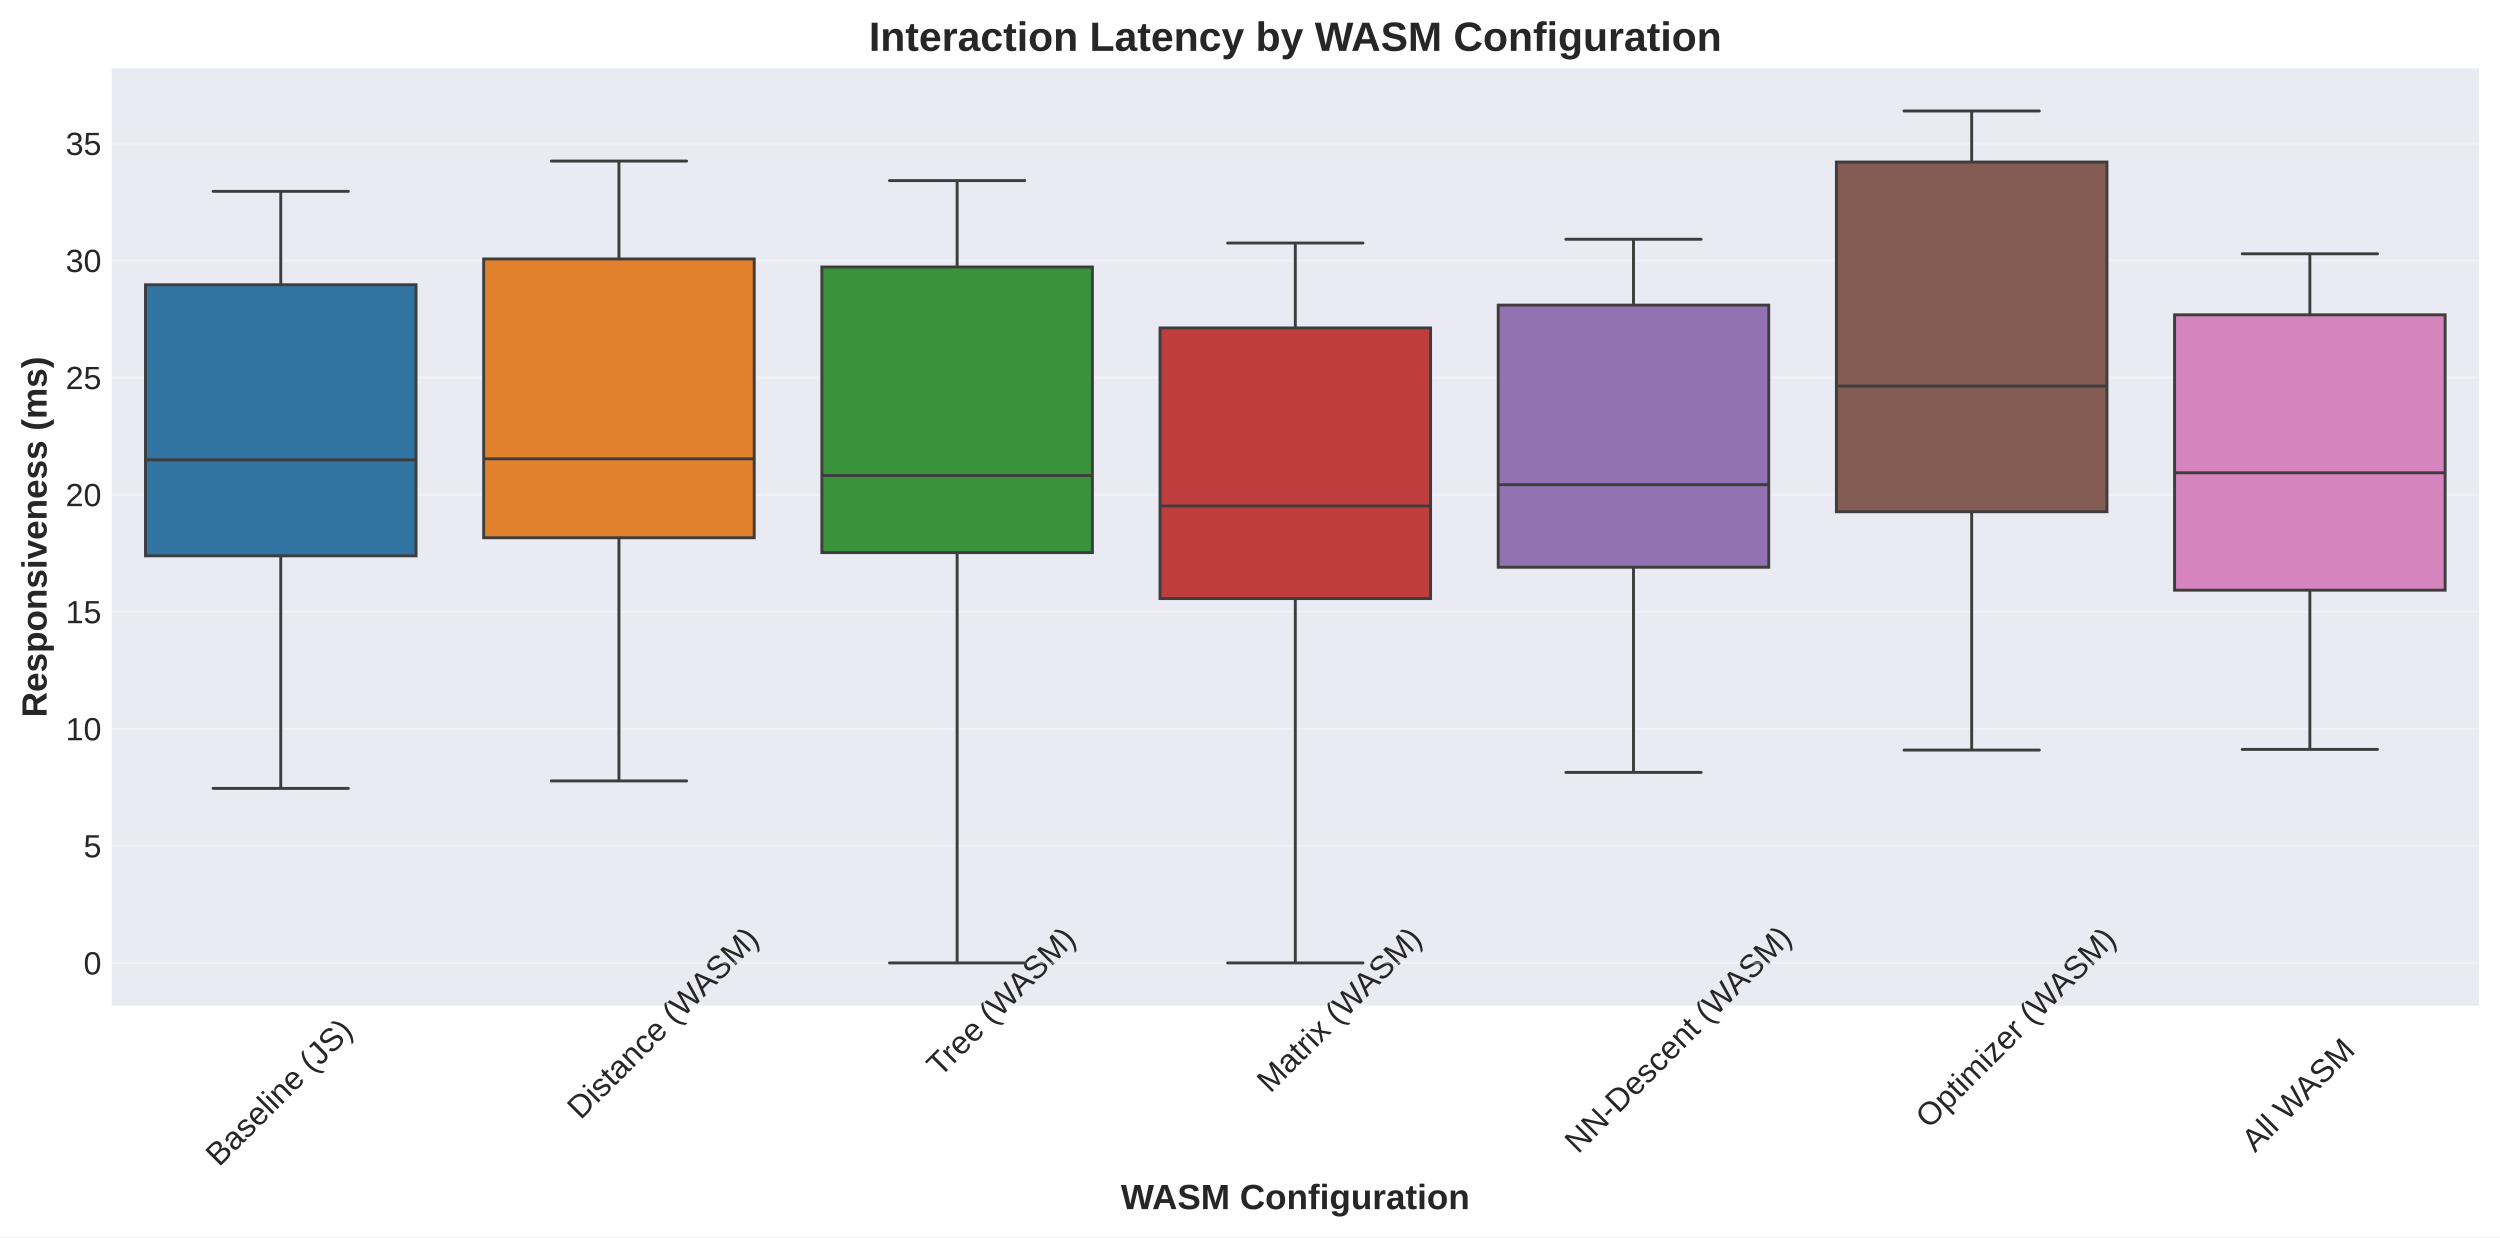
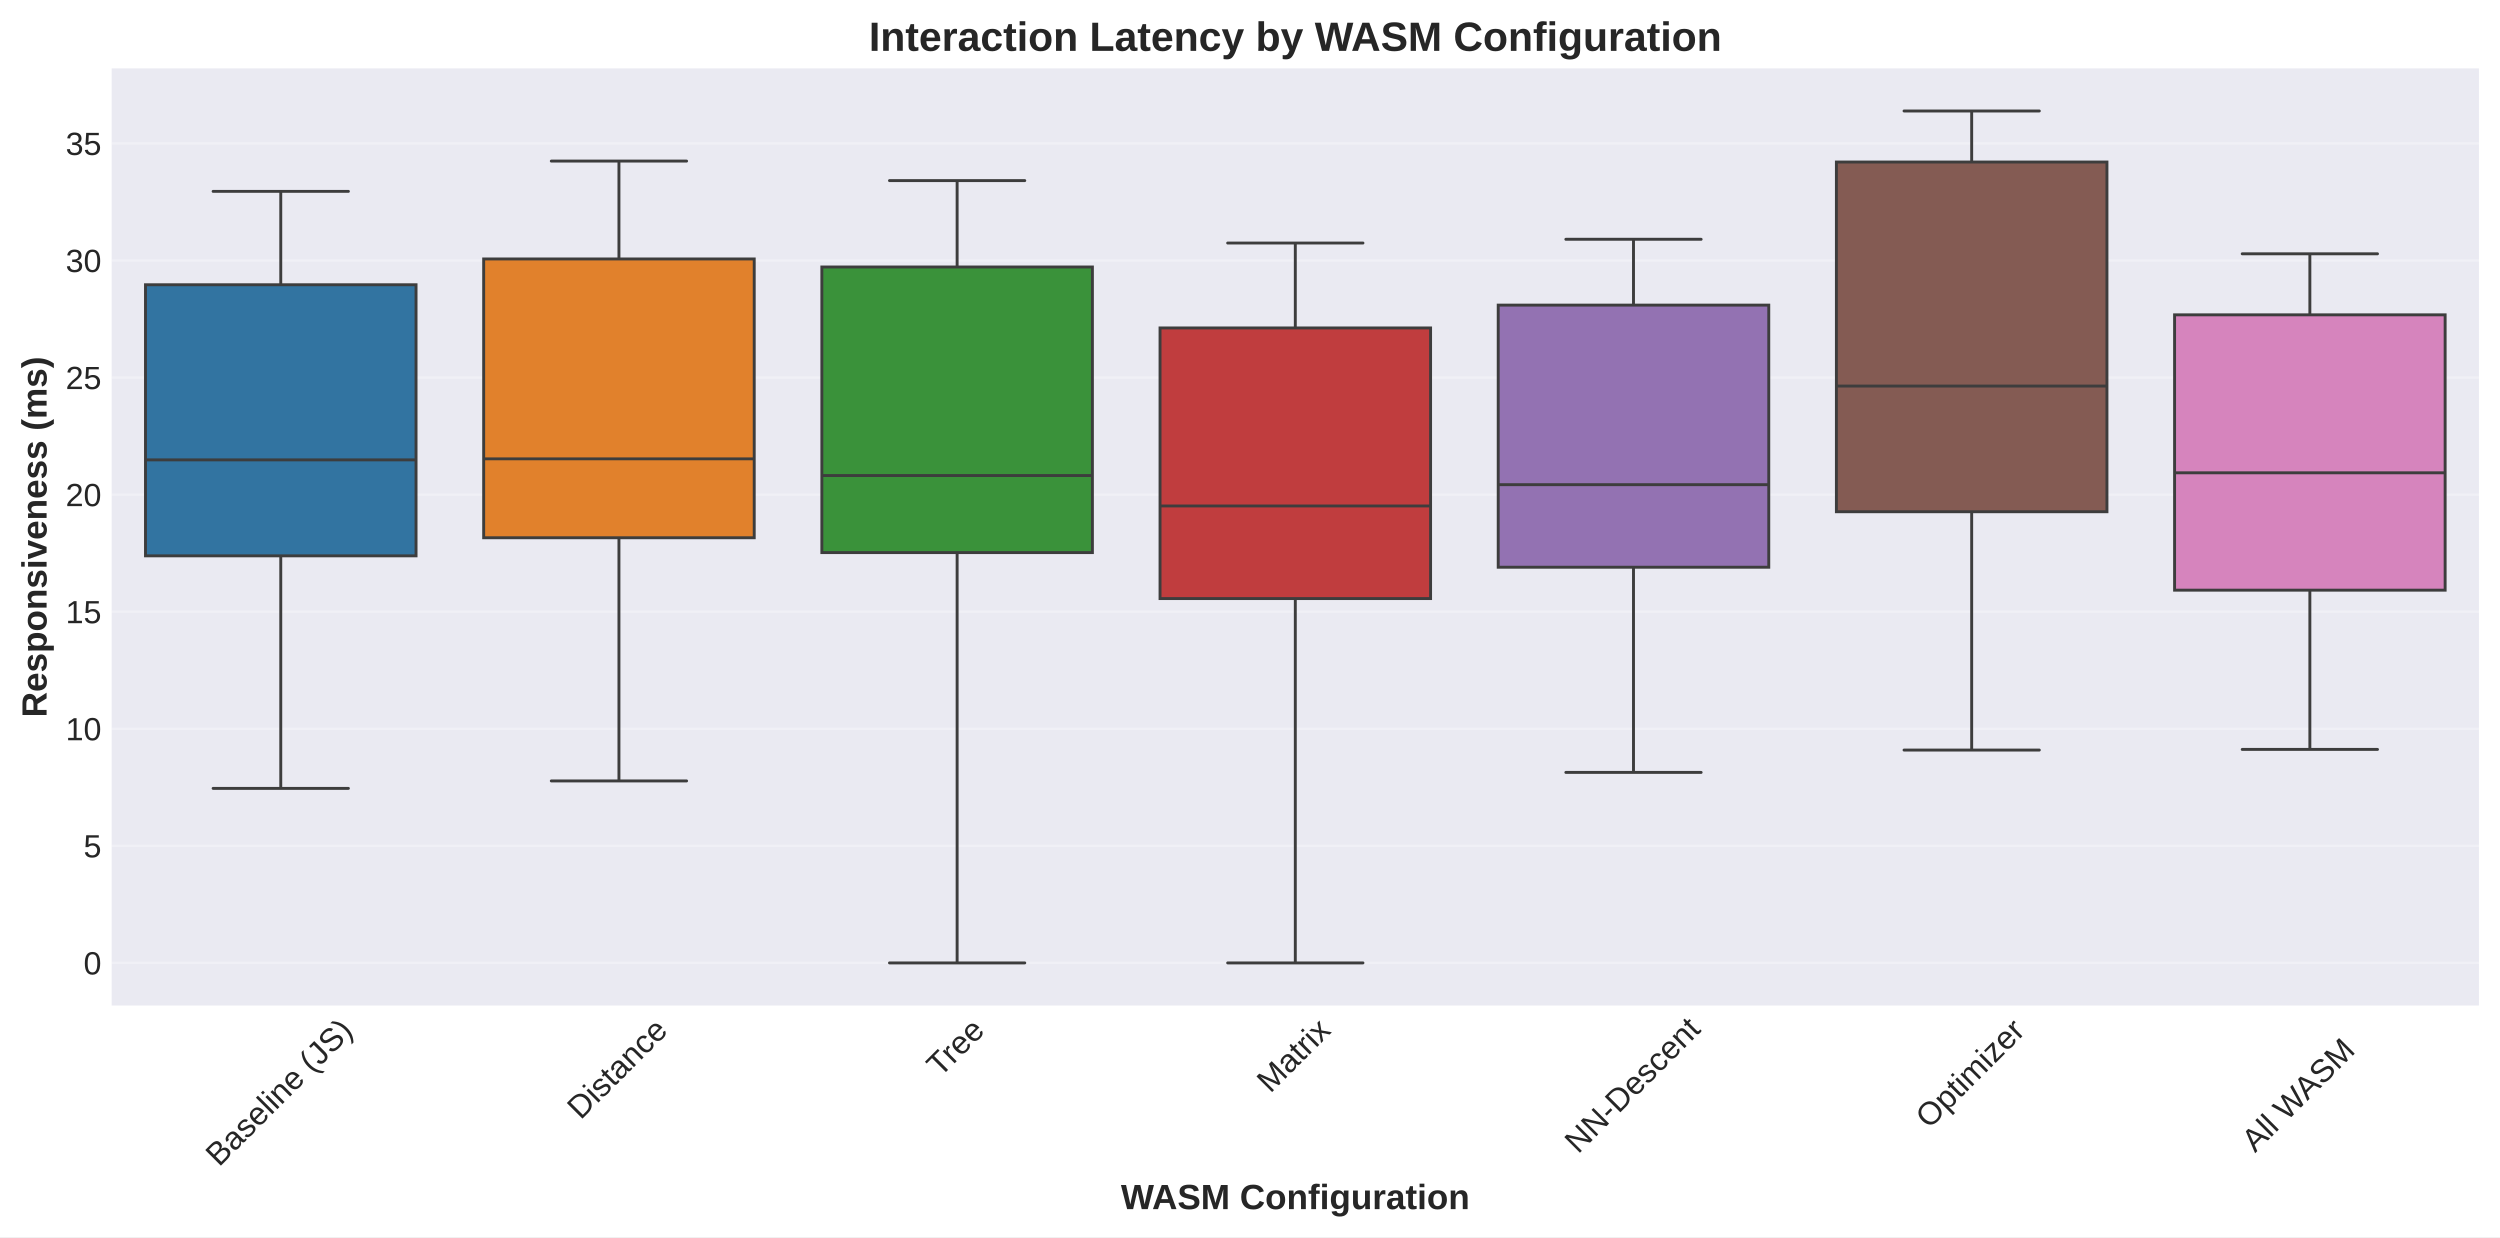
<svg xmlns="http://www.w3.org/2000/svg" width="855.095pt" height="423.132pt" viewBox="0 0 855.095 423.132" version="1.1">
  <defs>
    <style type="text/css">*{stroke-linejoin: round; stroke-linecap: butt}</style>
  </defs>
  <g id="figure_1">
    <g id="patch_1">
      <path d="M 0 423.132  L 855.095 423.132  L 855.095 -0  L 0 -0  z " style="fill: #ffffff" />
    </g>
    <g id="axes_1">
      <g id="patch_2">
        <path d="M 38.195 343.922  L 847.895 343.922  L 847.895 23.392  L 38.195 23.392  z " style="fill: #eaeaf2" />
      </g>
      <g id="matplotlib.axis_1">
        <g id="xtick_1">
          <g id="line2d_1" />
          <g id="text_1">
            <text style="font-size: 11px; font-family: 'Arial', 'Liberation Sans', 'DejaVu Sans', 'Bitstream Vera Sans', sans-serif; fill: #262626" transform="translate(74.91693 399.3372) rotate(-45)">Baseline (JS)</text>
          </g>
        </g>
        <g id="xtick_2">
          <g id="line2d_2" />
          <g id="text_2">
-             <text style="font-size: 11px; font-family: 'Arial', 'Liberation Sans', 'DejaVu Sans', 'Bitstream Vera Sans', sans-serif; fill: #262626" transform="translate(198.5829 383.2498) rotate(-45)">Distance (WASM)</text>
+             <text style="font-size: 11px; font-family: 'Arial', 'Liberation Sans', 'DejaVu Sans', 'Bitstream Vera Sans', sans-serif; fill: #262626" transform="translate(198.5829 383.2498) rotate(-45)">Distance</text>
          </g>
        </g>
        <g id="xtick_3">
          <g id="line2d_3" />
          <g id="text_3">
-             <text style="font-size: 11px; font-family: 'Arial', 'Liberation Sans', 'DejaVu Sans', 'Bitstream Vera Sans', sans-serif; fill: #262626" transform="translate(321.5348 368.6888) rotate(-45)">Tree (WASM)</text>
+             <text style="font-size: 11px; font-family: 'Arial', 'Liberation Sans', 'DejaVu Sans', 'Bitstream Vera Sans', sans-serif; fill: #262626" transform="translate(321.5348 368.6888) rotate(-45)">Tree</text>
          </g>
        </g>
        <g id="xtick_4">
          <g id="line2d_4" />
          <g id="text_4">
-             <text style="font-size: 11px; font-family: 'Arial', 'Liberation Sans', 'DejaVu Sans', 'Bitstream Vera Sans', sans-serif; fill: #262626" transform="translate(434.4699 374.1615) rotate(-45)">Matrix (WASM)</text>
+             <text style="font-size: 11px; font-family: 'Arial', 'Liberation Sans', 'DejaVu Sans', 'Bitstream Vera Sans', sans-serif; fill: #262626" transform="translate(434.4699 374.1615) rotate(-45)">Matrix</text>
          </g>
        </g>
        <g id="xtick_5">
          <g id="line2d_5" />
          <g id="text_5">
-             <text style="font-size: 11px; font-family: 'Arial', 'Liberation Sans', 'DejaVu Sans', 'Bitstream Vera Sans', sans-serif; fill: #262626" transform="translate(539.7635 394.917) rotate(-45)">NN-Descent (WASM)</text>
+             <text style="font-size: 11px; font-family: 'Arial', 'Liberation Sans', 'DejaVu Sans', 'Bitstream Vera Sans', sans-serif; fill: #262626" transform="translate(539.7635 394.917) rotate(-45)">NN-Descent</text>
          </g>
        </g>
        <g id="xtick_6">
          <g id="line2d_6" />
          <g id="text_6">
-             <text style="font-size: 11px; font-family: 'Arial', 'Liberation Sans', 'DejaVu Sans', 'Bitstream Vera Sans', sans-serif; fill: #262626" transform="translate(659.8108 386.3647) rotate(-45)">Optimizer (WASM)</text>
+             <text style="font-size: 11px; font-family: 'Arial', 'Liberation Sans', 'DejaVu Sans', 'Bitstream Vera Sans', sans-serif; fill: #262626" transform="translate(659.8108 386.3647) rotate(-45)">Optimizer</text>
          </g>
        </g>
        <g id="xtick_7">
          <g id="line2d_7" />
          <g id="text_7">
            <text style="font-size: 11px; font-family: 'Arial', 'Liberation Sans', 'DejaVu Sans', 'Bitstream Vera Sans', sans-serif; fill: #262626" transform="translate(771.3215 394.4868) rotate(-45)">All WASM</text>
          </g>
        </g>
        <g id="text_8">
          <text style="font-weight: 700; font-size: 12px; font-family: 'Arial', 'Liberation Sans', 'DejaVu Sans', 'Bitstream Vera Sans', sans-serif; text-anchor: middle; fill: #262626" x="443.045" y="413.564" transform="rotate(-0 443.0453 413.5637)">WASM Configuration</text>
        </g>
      </g>
      <g id="matplotlib.axis_2">
        <g id="ytick_1">
          <g id="line2d_8">
            <path d="M 38.195 329.352  L 847.895 329.352  " clip-path="url(#p6e4b2b24e8)" style="fill: none; stroke: #ffffff; stroke-opacity: 0.3; stroke-width: 0.8; stroke-linecap: round" />
          </g>
          <g id="line2d_9" />
          <g id="text_9">
            <text style="font-size: 11px; font-family: 'Arial', 'Liberation Sans', 'DejaVu Sans', 'Bitstream Vera Sans', sans-serif; text-anchor: end; fill: #262626" x="34.695" y="333.289" transform="rotate(-0 34.69531 333.2888)">0</text>
          </g>
        </g>
        <g id="ytick_2">
          <g id="line2d_10">
            <path d="M 38.195 289.311  L 847.895 289.311  " clip-path="url(#p6e4b2b24e8)" style="fill: none; stroke: #ffffff; stroke-opacity: 0.3; stroke-width: 0.8; stroke-linecap: round" />
          </g>
          <g id="line2d_11" />
          <g id="text_10">
            <text style="font-size: 11px; font-family: 'Arial', 'Liberation Sans', 'DejaVu Sans', 'Bitstream Vera Sans', sans-serif; text-anchor: end; fill: #262626" x="34.695" y="293.248" transform="rotate(-0 34.69531 293.2479)">5</text>
          </g>
        </g>
        <g id="ytick_3">
          <g id="line2d_12">
            <path d="M 38.195 249.27  L 847.895 249.27  " clip-path="url(#p6e4b2b24e8)" style="fill: none; stroke: #ffffff; stroke-opacity: 0.3; stroke-width: 0.8; stroke-linecap: round" />
          </g>
          <g id="line2d_13" />
          <g id="text_11">
            <text style="font-size: 11px; font-family: 'Arial', 'Liberation Sans', 'DejaVu Sans', 'Bitstream Vera Sans', sans-serif; text-anchor: end; fill: #262626" x="34.695" y="253.207" transform="rotate(-0 34.69531 253.207)">10</text>
          </g>
        </g>
        <g id="ytick_4">
          <g id="line2d_14">
            <path d="M 38.195 209.229  L 847.895 209.229  " clip-path="url(#p6e4b2b24e8)" style="fill: none; stroke: #ffffff; stroke-opacity: 0.3; stroke-width: 0.8; stroke-linecap: round" />
          </g>
          <g id="line2d_15" />
          <g id="text_12">
            <text style="font-size: 11px; font-family: 'Arial', 'Liberation Sans', 'DejaVu Sans', 'Bitstream Vera Sans', sans-serif; text-anchor: end; fill: #262626" x="34.695" y="213.166" transform="rotate(-0 34.69531 213.1661)">15</text>
          </g>
        </g>
        <g id="ytick_5">
          <g id="line2d_16">
            <path d="M 38.195 169.188  L 847.895 169.188  " clip-path="url(#p6e4b2b24e8)" style="fill: none; stroke: #ffffff; stroke-opacity: 0.3; stroke-width: 0.8; stroke-linecap: round" />
          </g>
          <g id="line2d_17" />
          <g id="text_13">
            <text style="font-size: 11px; font-family: 'Arial', 'Liberation Sans', 'DejaVu Sans', 'Bitstream Vera Sans', sans-serif; text-anchor: end; fill: #262626" x="34.695" y="173.125" transform="rotate(-0 34.69531 173.1253)">20</text>
          </g>
        </g>
        <g id="ytick_6">
          <g id="line2d_18">
            <path d="M 38.195 129.148  L 847.895 129.148  " clip-path="url(#p6e4b2b24e8)" style="fill: none; stroke: #ffffff; stroke-opacity: 0.3; stroke-width: 0.8; stroke-linecap: round" />
          </g>
          <g id="line2d_19" />
          <g id="text_14">
            <text style="font-size: 11px; font-family: 'Arial', 'Liberation Sans', 'DejaVu Sans', 'Bitstream Vera Sans', sans-serif; text-anchor: end; fill: #262626" x="34.695" y="133.084" transform="rotate(-0 34.69531 133.0844)">25</text>
          </g>
        </g>
        <g id="ytick_7">
          <g id="line2d_20">
            <path d="M 38.195 89.107  L 847.895 89.107  " clip-path="url(#p6e4b2b24e8)" style="fill: none; stroke: #ffffff; stroke-opacity: 0.3; stroke-width: 0.8; stroke-linecap: round" />
          </g>
          <g id="line2d_21" />
          <g id="text_15">
            <text style="font-size: 11px; font-family: 'Arial', 'Liberation Sans', 'DejaVu Sans', 'Bitstream Vera Sans', sans-serif; text-anchor: end; fill: #262626" x="34.695" y="93.043" transform="rotate(-0 34.69531 93.04347)">30</text>
          </g>
        </g>
        <g id="ytick_8">
          <g id="line2d_22">
            <path d="M 38.195 49.066  L 847.895 49.066  " clip-path="url(#p6e4b2b24e8)" style="fill: none; stroke: #ffffff; stroke-opacity: 0.3; stroke-width: 0.8; stroke-linecap: round" />
          </g>
          <g id="line2d_23" />
          <g id="text_16">
            <text style="font-size: 11px; font-family: 'Arial', 'Liberation Sans', 'DejaVu Sans', 'Bitstream Vera Sans', sans-serif; text-anchor: end; fill: #262626" x="34.695" y="53.003" transform="rotate(-0 34.69531 53.00258)">35</text>
          </g>
        </g>
        <g id="text_17">
          <text style="font-weight: 700; font-size: 12px; font-family: 'Arial', 'Liberation Sans', 'DejaVu Sans', 'Bitstream Vera Sans', sans-serif; text-anchor: middle; fill: #262626" x="15.936" y="183.657" transform="rotate(-90 15.93562 183.6566)">Responsiveness (ms)</text>
        </g>
      </g>
      <g id="patch_3">
        <path d="M 49.762 190.119  L 142.3 190.119  L 142.3 97.395  L 49.762 97.395  L 49.762 190.119  z " clip-path="url(#p6e4b2b24e8)" style="fill: #3274a1; stroke: #3d3d3d; stroke-linejoin: miter" />
      </g>
      <g id="line2d_24">
        <path d="M 96.031 190.119  L 96.031 269.655  " clip-path="url(#p6e4b2b24e8)" style="fill: none; stroke: #3d3d3d" />
      </g>
      <g id="line2d_25">
        <path d="M 96.031 97.395  L 96.031 65.456  " clip-path="url(#p6e4b2b24e8)" style="fill: none; stroke: #3d3d3d" />
      </g>
      <g id="line2d_26">
        <path d="M 72.897 269.655  L 119.165 269.655  " clip-path="url(#p6e4b2b24e8)" style="fill: none; stroke: #3d3d3d; stroke-linecap: round" />
      </g>
      <g id="line2d_27">
        <path d="M 72.897 65.456  L 119.165 65.456  " clip-path="url(#p6e4b2b24e8)" style="fill: none; stroke: #3d3d3d; stroke-linecap: round" />
      </g>
      <g id="patch_4">
        <path d="M 165.434 183.931  L 257.971 183.931  L 257.971 88.573  L 165.434 88.573  L 165.434 183.931  z " clip-path="url(#p6e4b2b24e8)" style="fill: #e1812c; stroke: #3d3d3d; stroke-linejoin: miter" />
      </g>
      <g id="line2d_28">
        <path d="M 211.702 183.931  L 211.702 267.107  " clip-path="url(#p6e4b2b24e8)" style="fill: none; stroke: #3d3d3d" />
      </g>
      <g id="line2d_29">
        <path d="M 211.702 88.573  L 211.702 55.099  " clip-path="url(#p6e4b2b24e8)" style="fill: none; stroke: #3d3d3d" />
      </g>
      <g id="line2d_30">
        <path d="M 188.568 267.107  L 234.837 267.107  " clip-path="url(#p6e4b2b24e8)" style="fill: none; stroke: #3d3d3d; stroke-linecap: round" />
      </g>
      <g id="line2d_31">
        <path d="M 188.568 55.099  L 234.837 55.099  " clip-path="url(#p6e4b2b24e8)" style="fill: none; stroke: #3d3d3d; stroke-linecap: round" />
      </g>
      <g id="patch_5">
        <path d="M 281.105 189.009  L 373.642 189.009  L 373.642 91.322  L 281.105 91.322  L 281.105 189.009  z " clip-path="url(#p6e4b2b24e8)" style="fill: #3a923a; stroke: #3d3d3d; stroke-linejoin: miter" />
      </g>
      <g id="line2d_32">
        <path d="M 327.374 189.009  L 327.374 329.352  " clip-path="url(#p6e4b2b24e8)" style="fill: none; stroke: #3d3d3d" />
      </g>
      <g id="line2d_33">
        <path d="M 327.374 91.322  L 327.374 61.772  " clip-path="url(#p6e4b2b24e8)" style="fill: none; stroke: #3d3d3d" />
      </g>
      <g id="line2d_34">
        <path d="M 304.24 329.352  L 350.508 329.352  " clip-path="url(#p6e4b2b24e8)" style="fill: none; stroke: #3d3d3d; stroke-linecap: round" />
      </g>
      <g id="line2d_35">
        <path d="M 304.24 61.772  L 350.508 61.772  " clip-path="url(#p6e4b2b24e8)" style="fill: none; stroke: #3d3d3d; stroke-linecap: round" />
      </g>
      <g id="patch_6">
        <path d="M 396.777 204.734  L 489.314 204.734  L 489.314 112.17  L 396.777 112.17  L 396.777 204.734  z " clip-path="url(#p6e4b2b24e8)" style="fill: #c03d3e; stroke: #3d3d3d; stroke-linejoin: miter" />
      </g>
      <g id="line2d_36">
        <path d="M 443.045 204.734  L 443.045 329.352  " clip-path="url(#p6e4b2b24e8)" style="fill: none; stroke: #3d3d3d" />
      </g>
      <g id="line2d_37">
        <path d="M 443.045 112.17  L 443.045 83.127  " clip-path="url(#p6e4b2b24e8)" style="fill: none; stroke: #3d3d3d" />
      </g>
      <g id="line2d_38">
        <path d="M 419.911 329.352  L 466.18 329.352  " clip-path="url(#p6e4b2b24e8)" style="fill: none; stroke: #3d3d3d; stroke-linecap: round" />
      </g>
      <g id="line2d_39">
        <path d="M 419.911 83.127  L 466.18 83.127  " clip-path="url(#p6e4b2b24e8)" style="fill: none; stroke: #3d3d3d; stroke-linecap: round" />
      </g>
      <g id="patch_7">
        <path d="M 512.448 194.014  L 604.985 194.014  L 604.985 104.362  L 512.448 104.362  L 512.448 194.014  z " clip-path="url(#p6e4b2b24e8)" style="fill: #9372b2; stroke: #3d3d3d; stroke-linejoin: miter" />
      </g>
      <g id="line2d_40">
        <path d="M 558.717 194.014  L 558.717 264.195  " clip-path="url(#p6e4b2b24e8)" style="fill: none; stroke: #3d3d3d" />
      </g>
      <g id="line2d_41">
        <path d="M 558.717 104.362  L 558.717 81.846  " clip-path="url(#p6e4b2b24e8)" style="fill: none; stroke: #3d3d3d" />
      </g>
      <g id="line2d_42">
        <path d="M 535.582 264.195  L 581.851 264.195  " clip-path="url(#p6e4b2b24e8)" style="fill: none; stroke: #3d3d3d; stroke-linecap: round" />
      </g>
      <g id="line2d_43">
        <path d="M 535.582 81.846  L 581.851 81.846  " clip-path="url(#p6e4b2b24e8)" style="fill: none; stroke: #3d3d3d; stroke-linecap: round" />
      </g>
      <g id="patch_8">
        <path d="M 628.12 175.031  L 720.657 175.031  L 720.657 55.419  L 628.12 55.419  L 628.12 175.031  z " clip-path="url(#p6e4b2b24e8)" style="fill: #845b53; stroke: #3d3d3d; stroke-linejoin: miter" />
      </g>
      <g id="line2d_44">
        <path d="M 674.388 175.031  L 674.388 256.55  " clip-path="url(#p6e4b2b24e8)" style="fill: none; stroke: #3d3d3d" />
      </g>
      <g id="line2d_45">
        <path d="M 674.388 55.419  L 674.388 37.961  " clip-path="url(#p6e4b2b24e8)" style="fill: none; stroke: #3d3d3d" />
      </g>
      <g id="line2d_46">
        <path d="M 651.254 256.55  L 697.522 256.55  " clip-path="url(#p6e4b2b24e8)" style="fill: none; stroke: #3d3d3d; stroke-linecap: round" />
      </g>
      <g id="line2d_47">
        <path d="M 651.254 37.961  L 697.522 37.961  " clip-path="url(#p6e4b2b24e8)" style="fill: none; stroke: #3d3d3d; stroke-linecap: round" />
      </g>
      <g id="patch_9">
        <path d="M 743.791 201.858  L 836.328 201.858  L 836.328 107.686  L 743.791 107.686  L 743.791 201.858  z " clip-path="url(#p6e4b2b24e8)" style="fill: #d684bd; stroke: #3d3d3d; stroke-linejoin: miter" />
      </g>
      <g id="line2d_48">
        <path d="M 790.06 201.858  L 790.06 256.332  " clip-path="url(#p6e4b2b24e8)" style="fill: none; stroke: #3d3d3d" />
      </g>
      <g id="line2d_49">
        <path d="M 790.06 107.686  L 790.06 86.811  " clip-path="url(#p6e4b2b24e8)" style="fill: none; stroke: #3d3d3d" />
      </g>
      <g id="line2d_50">
        <path d="M 766.925 256.332  L 813.194 256.332  " clip-path="url(#p6e4b2b24e8)" style="fill: none; stroke: #3d3d3d; stroke-linecap: round" />
      </g>
      <g id="line2d_51">
        <path d="M 766.925 86.811  L 813.194 86.811  " clip-path="url(#p6e4b2b24e8)" style="fill: none; stroke: #3d3d3d; stroke-linecap: round" />
      </g>
      <g id="line2d_52">
        <path d="M 49.762 157.283  L 142.3 157.283  " clip-path="url(#p6e4b2b24e8)" style="fill: none; stroke: #3d3d3d" />
      </g>
      <g id="line2d_53">
        <path d="M 165.434 156.936  L 257.971 156.936  " clip-path="url(#p6e4b2b24e8)" style="fill: none; stroke: #3d3d3d" />
      </g>
      <g id="line2d_54">
        <path d="M 281.105 162.648  L 373.642 162.648  " clip-path="url(#p6e4b2b24e8)" style="fill: none; stroke: #3d3d3d" />
      </g>
      <g id="line2d_55">
        <path d="M 396.777 173.059  L 489.314 173.059  " clip-path="url(#p6e4b2b24e8)" style="fill: none; stroke: #3d3d3d" />
      </g>
      <g id="line2d_56">
        <path d="M 512.448 165.772  L 604.985 165.772  " clip-path="url(#p6e4b2b24e8)" style="fill: none; stroke: #3d3d3d" />
      </g>
      <g id="line2d_57">
        <path d="M 628.12 132.057  L 720.657 132.057  " clip-path="url(#p6e4b2b24e8)" style="fill: none; stroke: #3d3d3d" />
      </g>
      <g id="line2d_58">
        <path d="M 743.791 161.714  L 836.328 161.714  " clip-path="url(#p6e4b2b24e8)" style="fill: none; stroke: #3d3d3d" />
      </g>
      <g id="patch_10">
        <path d="M 38.195 343.922  L 38.195 23.392  " style="fill: none" />
      </g>
      <g id="patch_11">
        <path d="M 847.895 343.922  L 847.895 23.392  " style="fill: none" />
      </g>
      <g id="patch_12">
        <path d="M 38.195 343.922  L 847.895 343.922  " style="fill: none" />
      </g>
      <g id="patch_13">
        <path d="M 38.195 23.392  L 847.895 23.392  " style="fill: none" />
      </g>
      <g id="text_18">
        <text style="font-weight: 700; font-size: 14px; font-family: 'Arial', 'Liberation Sans', 'DejaVu Sans', 'Bitstream Vera Sans', sans-serif; text-anchor: middle; fill: #262626" x="443.045" y="17.392" transform="rotate(-0 443.0453 17.39156)">Interaction Latency by WASM Configuration</text>
      </g>
    </g>
  </g>
  <defs>
    <clipPath id="p6e4b2b24e8">
      <rect x="38.195" y="23.392" width="809.7" height="320.53" />
    </clipPath>
  </defs>
</svg>
